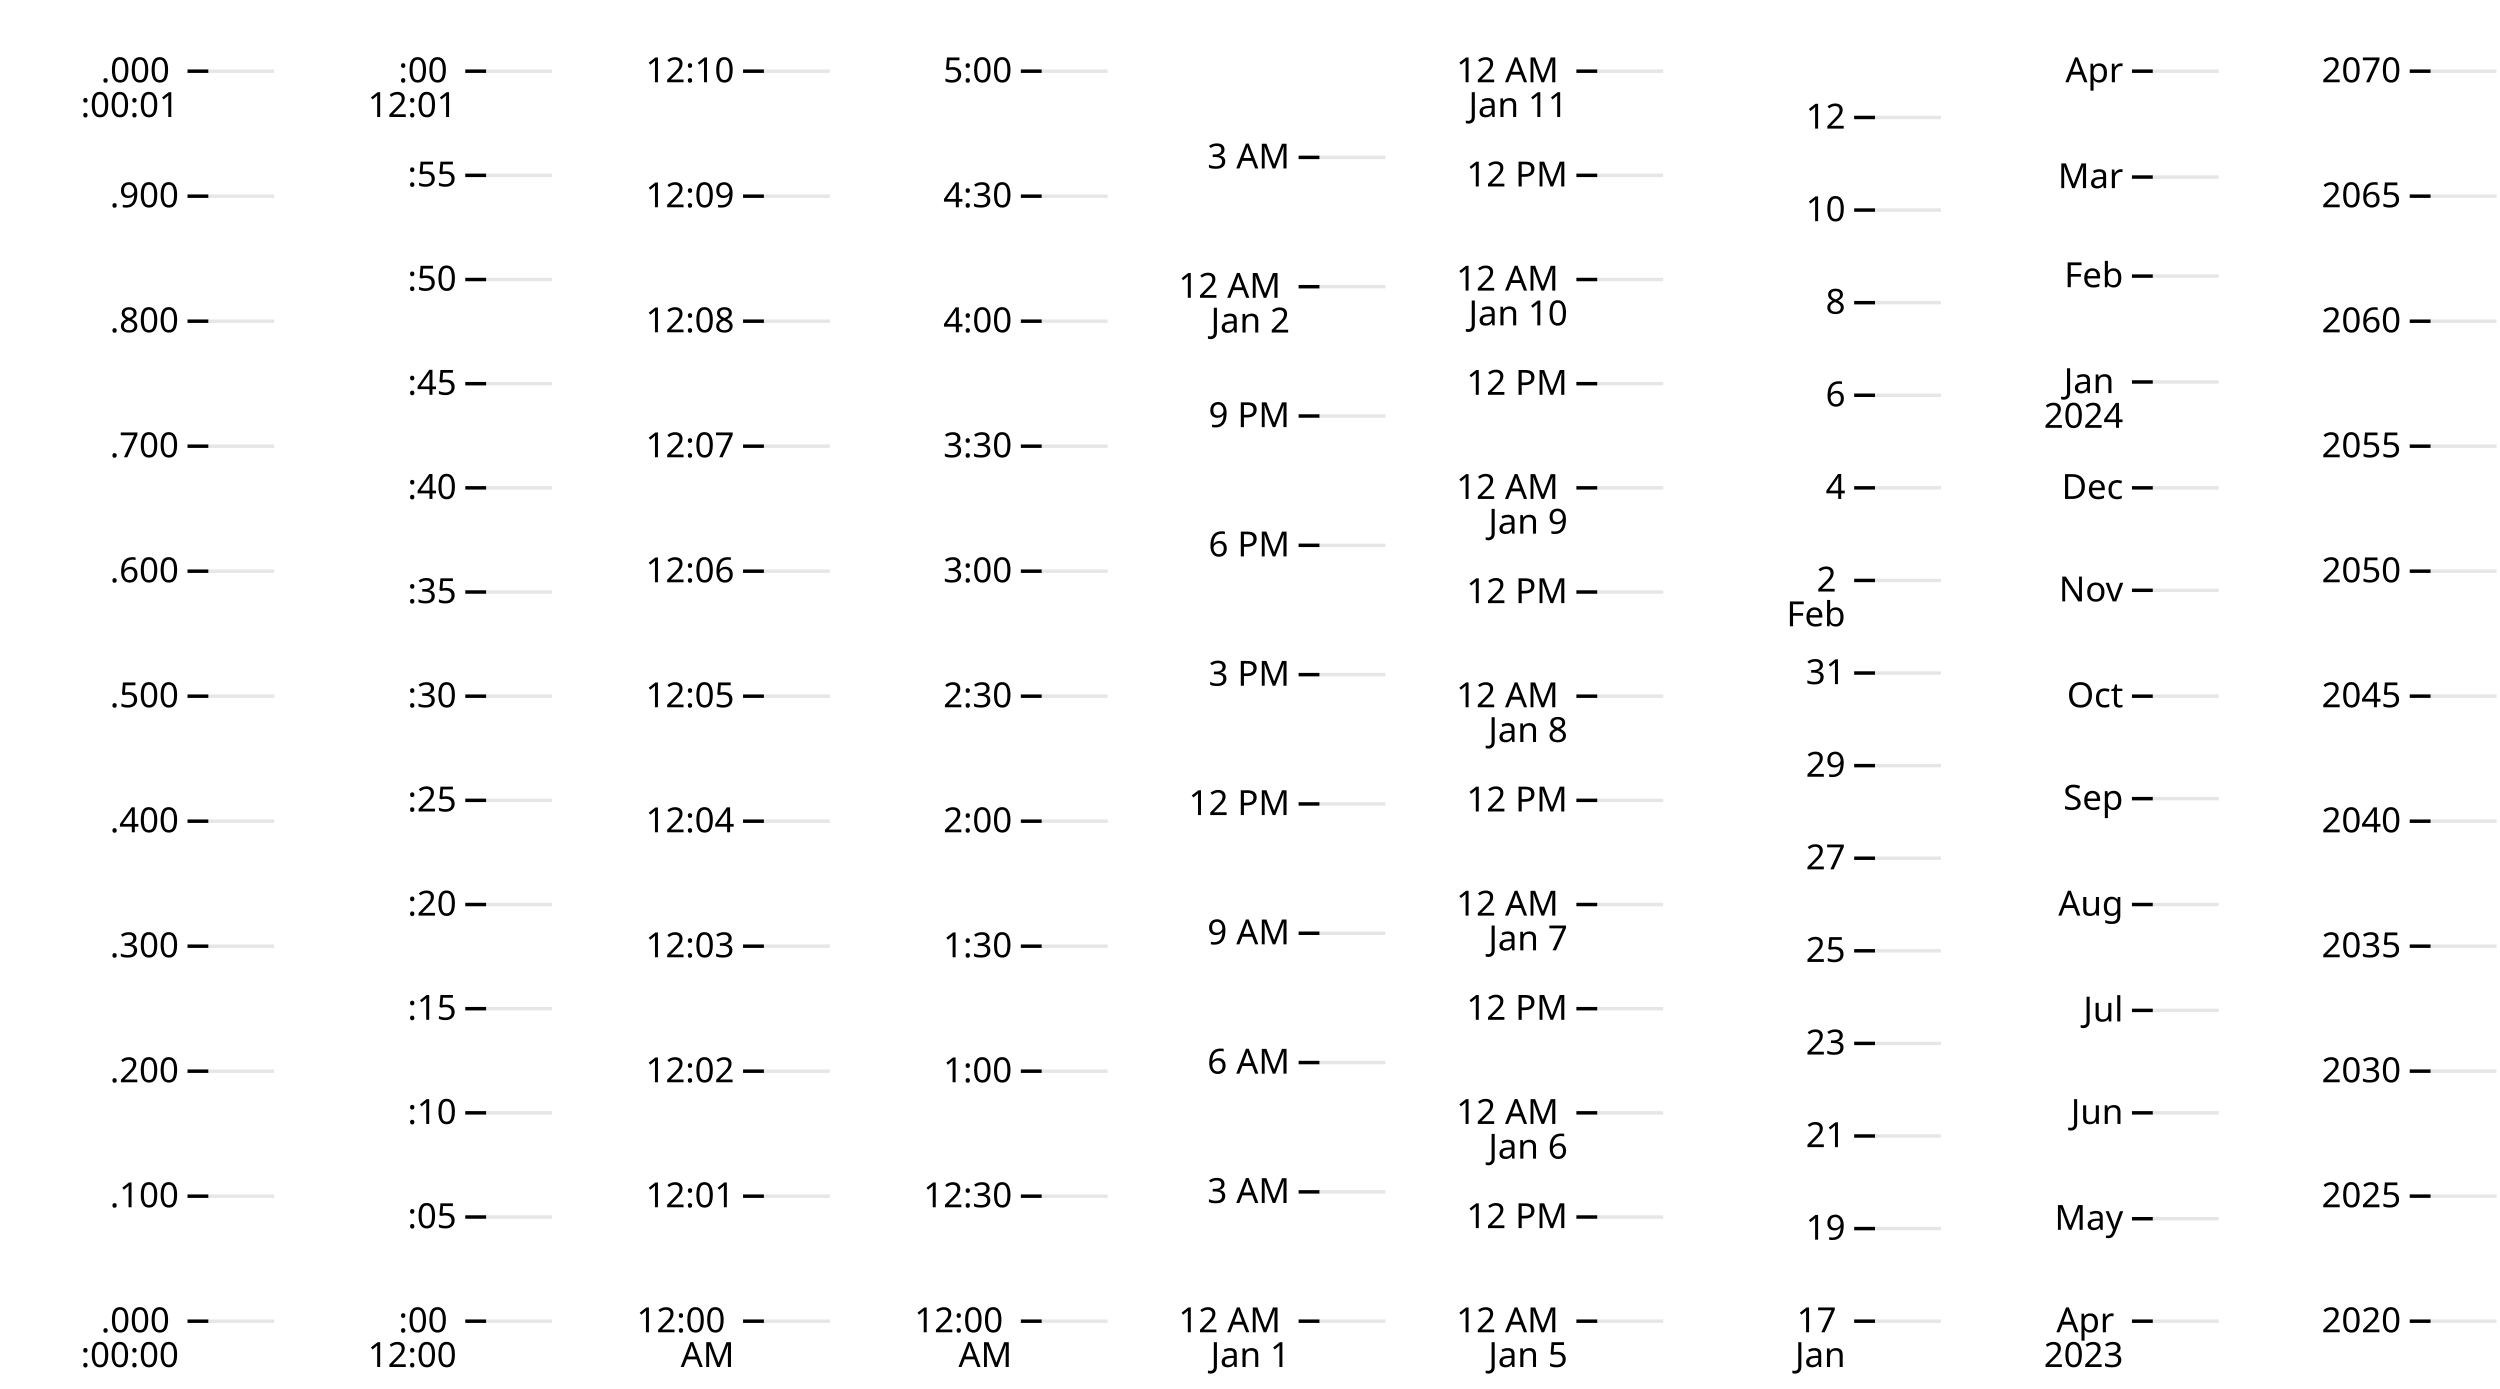
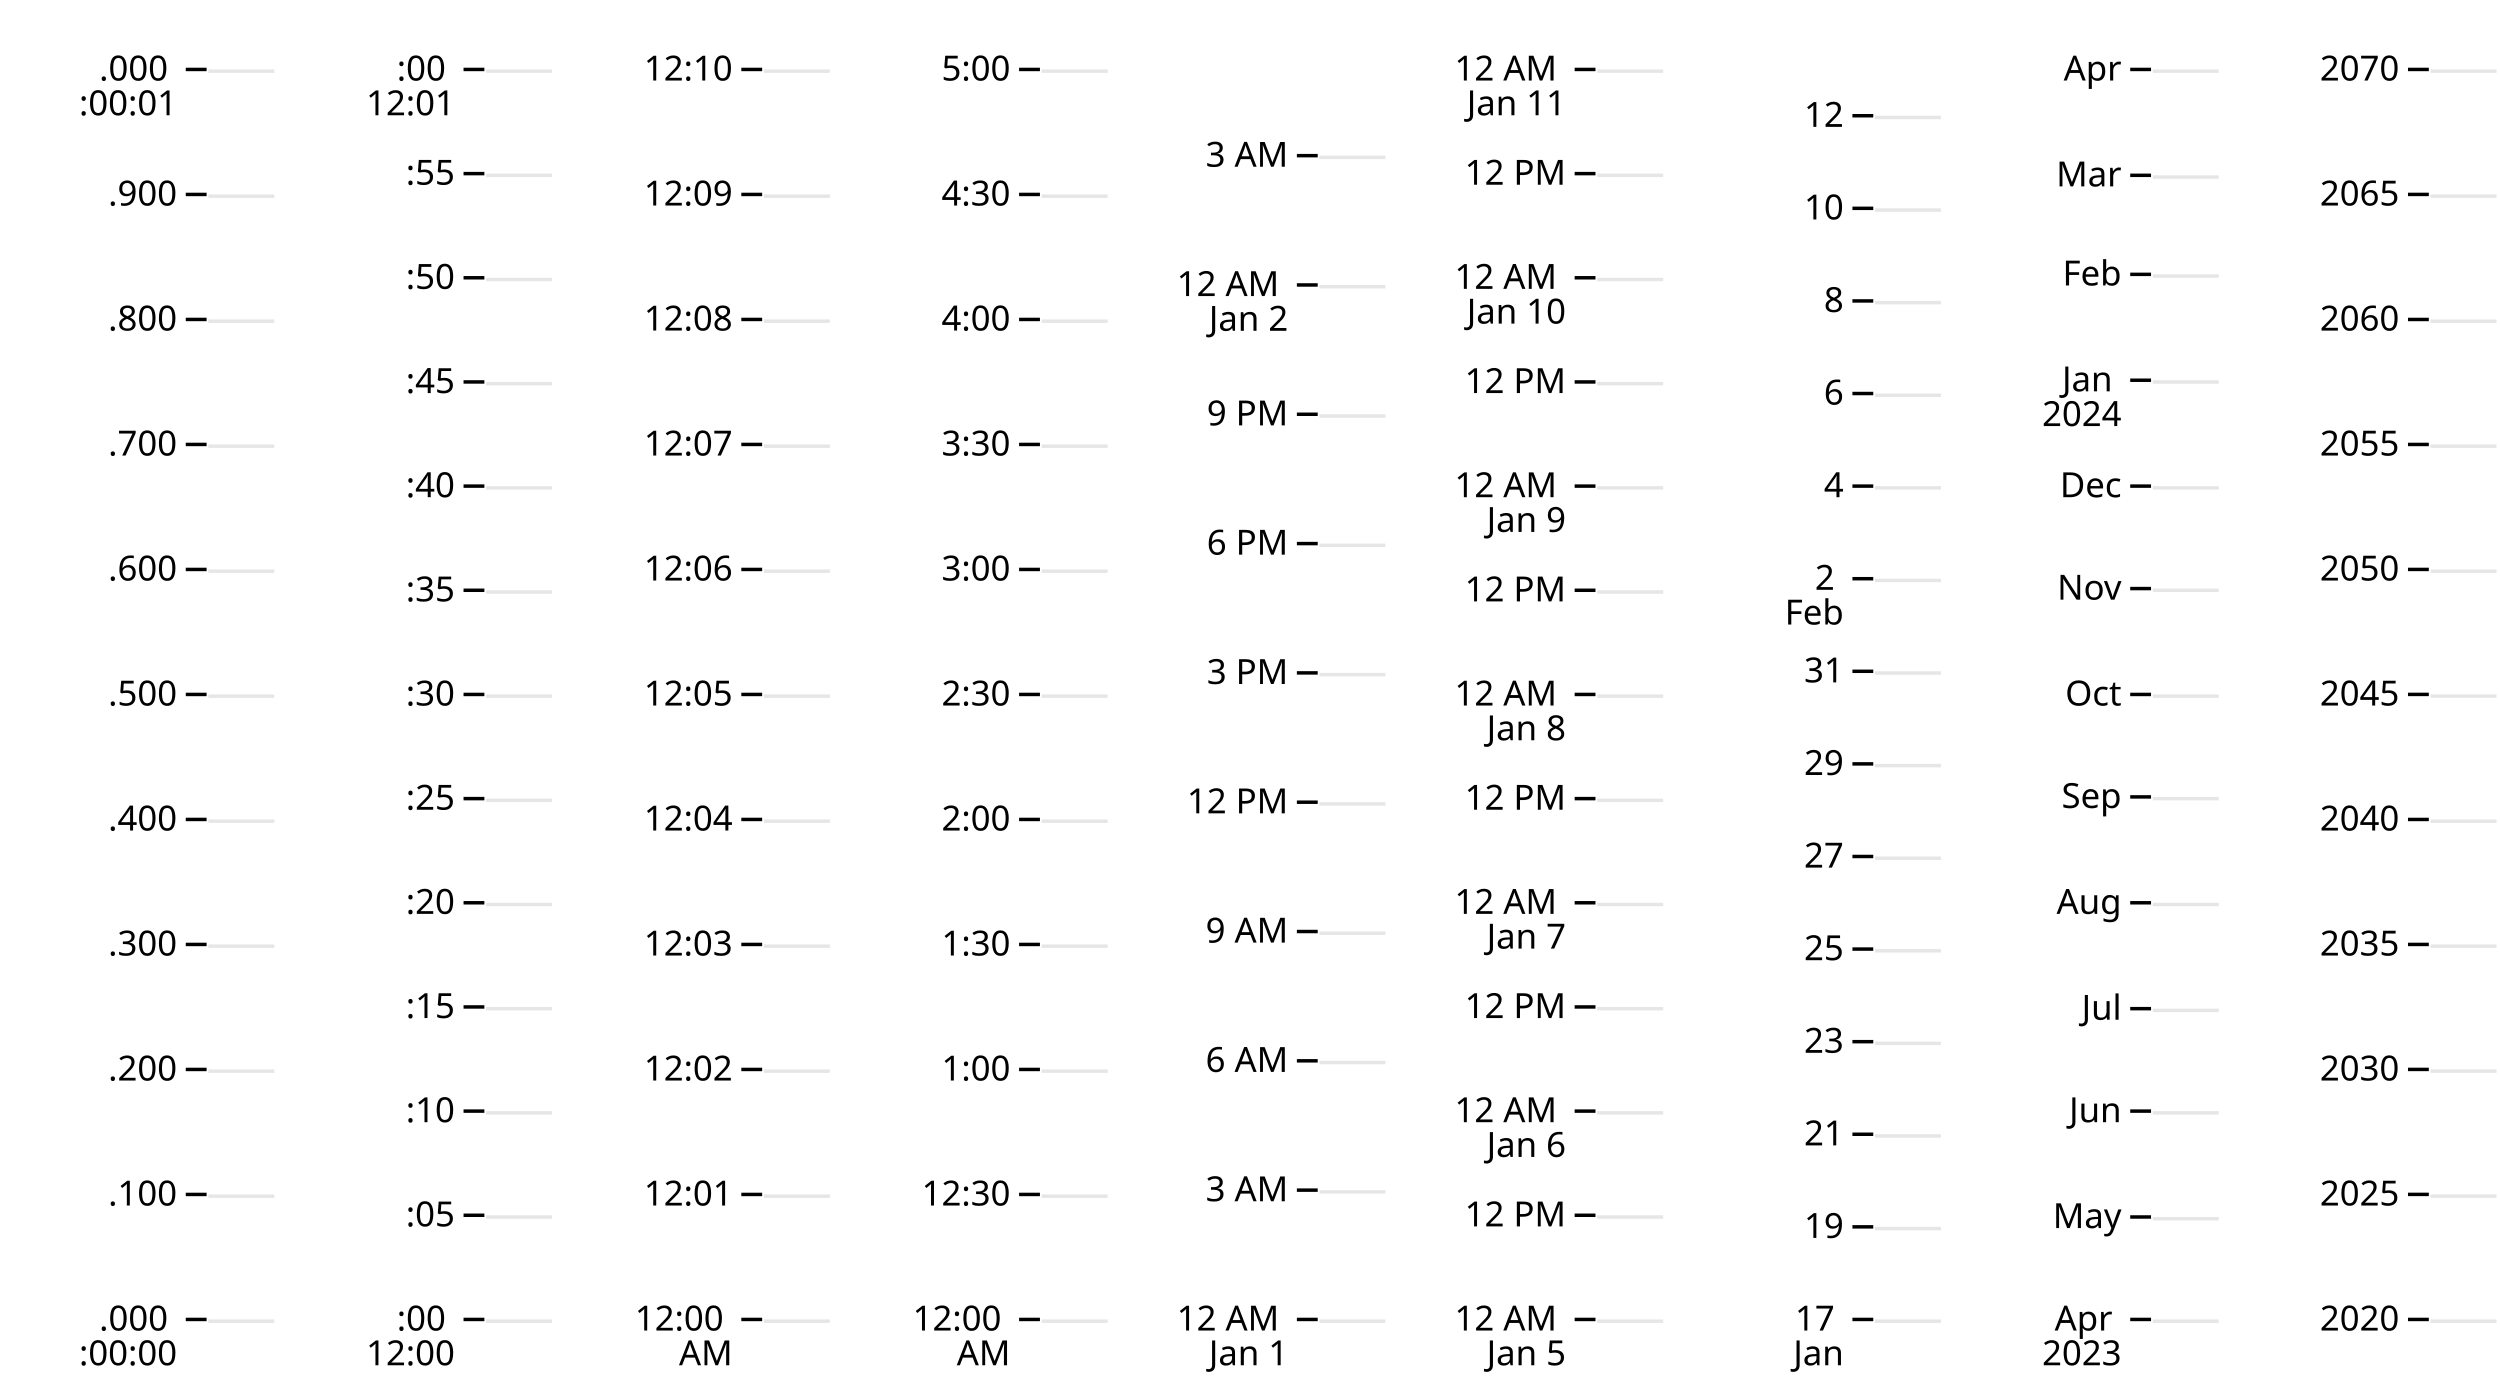
<svg xmlns="http://www.w3.org/2000/svg" height="400" width="720">
  <g transform="translate(0,0)">
    <svg class="plot" fill="currentColor" font-family="system-ui, sans-serif" font-size="10" text-anchor="middle" width="80" height="400" viewBox="0 0 80 400">
      <style>
        :where(.plot) {
          --plot-background: white;
          display: block;
          height: auto;
          height: intrinsic;
          max-width: 100%;
        }

        :where(.plot text),
        :where(.plot tspan) {
          white-space: pre;
        }
      </style>
      <g aria-label="y-grid" aria-hidden="true" stroke="currentColor" stroke-opacity="0.1" transform="translate(0,0.5)">
        <line x1="60" x2="79" y1="380" y2="380" />
        <line x1="60" x2="79" y1="344" y2="344" />
        <line x1="60" x2="79" y1="308" y2="308" />
        <line x1="60" x2="79" y1="272" y2="272" />
        <line x1="60" x2="79" y1="236" y2="236" />
        <line x1="60" x2="79" y1="200" y2="200" />
        <line x1="60" x2="79" y1="164" y2="164" />
        <line x1="60" x2="79" y1="128" y2="128" />
        <line x1="60" x2="79" y1="92" y2="92" />
        <line x1="60" x2="79" y1="56" y2="56" />
        <line x1="60" x2="79" y1="20" y2="20" />
      </g>
-       <g aria-label="y-axis tick" aria-hidden="true" fill="none" stroke="currentColor" transform="translate(0,0.5)">
+       <g aria-label="y-axis tick" aria-hidden="true" fill="none" stroke="currentColor" transform="translate(-0.5,0)">
        <path transform="translate(60,380)" d="M0,0L-6,0" />
        <path transform="translate(60,344)" d="M0,0L-6,0" />
        <path transform="translate(60,308)" d="M0,0L-6,0" />
        <path transform="translate(60,272)" d="M0,0L-6,0" />
        <path transform="translate(60,236)" d="M0,0L-6,0" />
        <path transform="translate(60,200)" d="M0,0L-6,0" />
        <path transform="translate(60,164)" d="M0,0L-6,0" />
        <path transform="translate(60,128)" d="M0,0L-6,0" />
        <path transform="translate(60,92)" d="M0,0L-6,0" />
        <path transform="translate(60,56)" d="M0,0L-6,0" />
        <path transform="translate(60,20)" d="M0,0L-6,0" />
      </g>
-       <g aria-label="y-axis tick label" text-anchor="end" font-variant="tabular-nums" transform="translate(-8.5,0.5)">
+       <g aria-label="y-axis tick label" text-anchor="end" font-variant="tabular-nums" transform="translate(-9,0)">
        <text transform="translate(60,380)">
          <tspan x="0" y="0.32em">.000</tspan>
          <tspan x="0" dy="1em">:00:00</tspan>
        </text>
-         <text y="0.32em" transform="translate(60,344)">.100</text>
-         <text y="0.32em" transform="translate(60,308)">.200</text>
-         <text y="0.32em" transform="translate(60,272)">.300</text>
-         <text y="0.32em" transform="translate(60,236)">.400</text>
-         <text y="0.32em" transform="translate(60,200)">.500</text>
-         <text y="0.32em" transform="translate(60,164)">.600</text>
-         <text y="0.32em" transform="translate(60,128)">.700</text>
-         <text y="0.32em" transform="translate(60,92)">.800</text>
-         <text y="0.32em" transform="translate(60,56)">.900</text>
+         <text transform="translate(60,344)" y="0.32em">.100</text>
+         <text transform="translate(60,308)" y="0.32em">.200</text>
+         <text transform="translate(60,272)" y="0.32em">.300</text>
+         <text transform="translate(60,236)" y="0.32em">.400</text>
+         <text transform="translate(60,200)" y="0.32em">.500</text>
+         <text transform="translate(60,164)" y="0.32em">.600</text>
+         <text transform="translate(60,128)" y="0.32em">.700</text>
+         <text transform="translate(60,92)" y="0.32em">.800</text>
+         <text transform="translate(60,56)" y="0.32em">.900</text>
        <text transform="translate(60,20)">
          <tspan x="0" y="0.32em">.000</tspan>
          <tspan x="0" dy="1em">:00:01</tspan>
        </text>
      </g>
    </svg>
  </g>
  <g transform="translate(80,0)">
    <svg class="plot" fill="currentColor" font-family="system-ui, sans-serif" font-size="10" text-anchor="middle" width="80" height="400" viewBox="0 0 80 400">
      <style>
        :where(.plot) {
          --plot-background: white;
          display: block;
          height: auto;
          height: intrinsic;
          max-width: 100%;
        }

        :where(.plot text),
        :where(.plot tspan) {
          white-space: pre;
        }
      </style>
      <g aria-label="y-grid" aria-hidden="true" stroke="currentColor" stroke-opacity="0.1" transform="translate(0,0.5)">
        <line x1="60" x2="79" y1="380" y2="380" />
        <line x1="60" x2="79" y1="350" y2="350" />
        <line x1="60" x2="79" y1="320" y2="320" />
        <line x1="60" x2="79" y1="290" y2="290" />
        <line x1="60" x2="79" y1="260" y2="260" />
        <line x1="60" x2="79" y1="230" y2="230" />
        <line x1="60" x2="79" y1="200" y2="200" />
        <line x1="60" x2="79" y1="170" y2="170" />
        <line x1="60" x2="79" y1="140" y2="140" />
        <line x1="60" x2="79" y1="110" y2="110" />
        <line x1="60" x2="79" y1="80" y2="80" />
        <line x1="60" x2="79" y1="50" y2="50" />
        <line x1="60" x2="79" y1="20" y2="20" />
      </g>
-       <g aria-label="y-axis tick" aria-hidden="true" fill="none" stroke="currentColor" transform="translate(0,0.5)">
+       <g aria-label="y-axis tick" aria-hidden="true" fill="none" stroke="currentColor" transform="translate(-0.5,0)">
        <path transform="translate(60,380)" d="M0,0L-6,0" />
        <path transform="translate(60,350)" d="M0,0L-6,0" />
        <path transform="translate(60,320)" d="M0,0L-6,0" />
        <path transform="translate(60,290)" d="M0,0L-6,0" />
        <path transform="translate(60,260)" d="M0,0L-6,0" />
        <path transform="translate(60,230)" d="M0,0L-6,0" />
        <path transform="translate(60,200)" d="M0,0L-6,0" />
        <path transform="translate(60,170)" d="M0,0L-6,0" />
        <path transform="translate(60,140)" d="M0,0L-6,0" />
        <path transform="translate(60,110)" d="M0,0L-6,0" />
        <path transform="translate(60,80)" d="M0,0L-6,0" />
        <path transform="translate(60,50)" d="M0,0L-6,0" />
        <path transform="translate(60,20)" d="M0,0L-6,0" />
      </g>
-       <g aria-label="y-axis tick label" text-anchor="end" font-variant="tabular-nums" transform="translate(-8.5,0.5)">
+       <g aria-label="y-axis tick label" text-anchor="end" font-variant="tabular-nums" transform="translate(-9,0)">
        <text transform="translate(60,380)">
          <tspan x="0" y="0.32em">:00</tspan>
          <tspan x="0" dy="1em">12:00</tspan>
        </text>
-         <text y="0.32em" transform="translate(60,350)">:05</text>
-         <text y="0.32em" transform="translate(60,320)">:10</text>
-         <text y="0.32em" transform="translate(60,290)">:15</text>
-         <text y="0.32em" transform="translate(60,260)">:20</text>
-         <text y="0.32em" transform="translate(60,230)">:25</text>
-         <text y="0.32em" transform="translate(60,200)">:30</text>
-         <text y="0.32em" transform="translate(60,170)">:35</text>
-         <text y="0.32em" transform="translate(60,140)">:40</text>
-         <text y="0.32em" transform="translate(60,110)">:45</text>
-         <text y="0.32em" transform="translate(60,80)">:50</text>
-         <text y="0.32em" transform="translate(60,50)">:55</text>
+         <text transform="translate(60,350)" y="0.32em">:05</text>
+         <text transform="translate(60,320)" y="0.32em">:10</text>
+         <text transform="translate(60,290)" y="0.32em">:15</text>
+         <text transform="translate(60,260)" y="0.32em">:20</text>
+         <text transform="translate(60,230)" y="0.32em">:25</text>
+         <text transform="translate(60,200)" y="0.32em">:30</text>
+         <text transform="translate(60,170)" y="0.32em">:35</text>
+         <text transform="translate(60,140)" y="0.32em">:40</text>
+         <text transform="translate(60,110)" y="0.32em">:45</text>
+         <text transform="translate(60,80)" y="0.32em">:50</text>
+         <text transform="translate(60,50)" y="0.32em">:55</text>
        <text transform="translate(60,20)">
          <tspan x="0" y="0.32em">:00</tspan>
          <tspan x="0" dy="1em">12:01</tspan>
        </text>
      </g>
    </svg>
  </g>
  <g transform="translate(160,0)">
    <svg class="plot" fill="currentColor" font-family="system-ui, sans-serif" font-size="10" text-anchor="middle" width="80" height="400" viewBox="0 0 80 400">
      <style>
        :where(.plot) {
          --plot-background: white;
          display: block;
          height: auto;
          height: intrinsic;
          max-width: 100%;
        }

        :where(.plot text),
        :where(.plot tspan) {
          white-space: pre;
        }
      </style>
      <g aria-label="y-grid" aria-hidden="true" stroke="currentColor" stroke-opacity="0.1" transform="translate(0,0.5)">
        <line x1="60" x2="79" y1="380" y2="380" />
        <line x1="60" x2="79" y1="344" y2="344" />
        <line x1="60" x2="79" y1="308" y2="308" />
        <line x1="60" x2="79" y1="272" y2="272" />
        <line x1="60" x2="79" y1="236" y2="236" />
        <line x1="60" x2="79" y1="200" y2="200" />
        <line x1="60" x2="79" y1="164" y2="164" />
        <line x1="60" x2="79" y1="128" y2="128" />
        <line x1="60" x2="79" y1="92" y2="92" />
        <line x1="60" x2="79" y1="56" y2="56" />
        <line x1="60" x2="79" y1="20" y2="20" />
      </g>
-       <g aria-label="y-axis tick" aria-hidden="true" fill="none" stroke="currentColor" transform="translate(0,0.5)">
+       <g aria-label="y-axis tick" aria-hidden="true" fill="none" stroke="currentColor" transform="translate(-0.5,0)">
        <path transform="translate(60,380)" d="M0,0L-6,0" />
        <path transform="translate(60,344)" d="M0,0L-6,0" />
        <path transform="translate(60,308)" d="M0,0L-6,0" />
        <path transform="translate(60,272)" d="M0,0L-6,0" />
        <path transform="translate(60,236)" d="M0,0L-6,0" />
        <path transform="translate(60,200)" d="M0,0L-6,0" />
        <path transform="translate(60,164)" d="M0,0L-6,0" />
        <path transform="translate(60,128)" d="M0,0L-6,0" />
        <path transform="translate(60,92)" d="M0,0L-6,0" />
        <path transform="translate(60,56)" d="M0,0L-6,0" />
        <path transform="translate(60,20)" d="M0,0L-6,0" />
      </g>
-       <g aria-label="y-axis tick label" text-anchor="end" font-variant="tabular-nums" transform="translate(-8.5,0.5)">
+       <g aria-label="y-axis tick label" text-anchor="end" font-variant="tabular-nums" transform="translate(-9,0)">
        <text transform="translate(60,380)">
          <tspan x="0" y="0.32em">12:00</tspan>
          <tspan x="0" dy="1em">AM</tspan>
        </text>
-         <text y="0.32em" transform="translate(60,344)">12:01</text>
-         <text y="0.32em" transform="translate(60,308)">12:02</text>
-         <text y="0.32em" transform="translate(60,272)">12:03</text>
-         <text y="0.32em" transform="translate(60,236)">12:04</text>
-         <text y="0.32em" transform="translate(60,200)">12:05</text>
-         <text y="0.32em" transform="translate(60,164)">12:06</text>
-         <text y="0.32em" transform="translate(60,128)">12:07</text>
-         <text y="0.32em" transform="translate(60,92)">12:08</text>
-         <text y="0.32em" transform="translate(60,56)">12:09</text>
-         <text y="0.32em" transform="translate(60,20)">12:10</text>
+         <text transform="translate(60,344)" y="0.32em">12:01</text>
+         <text transform="translate(60,308)" y="0.32em">12:02</text>
+         <text transform="translate(60,272)" y="0.32em">12:03</text>
+         <text transform="translate(60,236)" y="0.32em">12:04</text>
+         <text transform="translate(60,200)" y="0.32em">12:05</text>
+         <text transform="translate(60,164)" y="0.32em">12:06</text>
+         <text transform="translate(60,128)" y="0.32em">12:07</text>
+         <text transform="translate(60,92)" y="0.32em">12:08</text>
+         <text transform="translate(60,56)" y="0.32em">12:09</text>
+         <text transform="translate(60,20)" y="0.32em">12:10</text>
      </g>
    </svg>
  </g>
  <g transform="translate(240,0)">
    <svg class="plot" fill="currentColor" font-family="system-ui, sans-serif" font-size="10" text-anchor="middle" width="80" height="400" viewBox="0 0 80 400">
      <style>
        :where(.plot) {
          --plot-background: white;
          display: block;
          height: auto;
          height: intrinsic;
          max-width: 100%;
        }

        :where(.plot text),
        :where(.plot tspan) {
          white-space: pre;
        }
      </style>
      <g aria-label="y-grid" aria-hidden="true" stroke="currentColor" stroke-opacity="0.1" transform="translate(0,0.5)">
        <line x1="60" x2="79" y1="380" y2="380" />
        <line x1="60" x2="79" y1="344" y2="344" />
        <line x1="60" x2="79" y1="308" y2="308" />
        <line x1="60" x2="79" y1="272" y2="272" />
        <line x1="60" x2="79" y1="236" y2="236" />
        <line x1="60" x2="79" y1="200" y2="200" />
        <line x1="60" x2="79" y1="164" y2="164" />
        <line x1="60" x2="79" y1="128" y2="128" />
        <line x1="60" x2="79" y1="92" y2="92" />
        <line x1="60" x2="79" y1="56" y2="56" />
        <line x1="60" x2="79" y1="20" y2="20" />
      </g>
-       <g aria-label="y-axis tick" aria-hidden="true" fill="none" stroke="currentColor" transform="translate(0,0.5)">
+       <g aria-label="y-axis tick" aria-hidden="true" fill="none" stroke="currentColor" transform="translate(-0.5,0)">
        <path transform="translate(60,380)" d="M0,0L-6,0" />
        <path transform="translate(60,344)" d="M0,0L-6,0" />
        <path transform="translate(60,308)" d="M0,0L-6,0" />
        <path transform="translate(60,272)" d="M0,0L-6,0" />
        <path transform="translate(60,236)" d="M0,0L-6,0" />
        <path transform="translate(60,200)" d="M0,0L-6,0" />
        <path transform="translate(60,164)" d="M0,0L-6,0" />
        <path transform="translate(60,128)" d="M0,0L-6,0" />
        <path transform="translate(60,92)" d="M0,0L-6,0" />
        <path transform="translate(60,56)" d="M0,0L-6,0" />
        <path transform="translate(60,20)" d="M0,0L-6,0" />
      </g>
-       <g aria-label="y-axis tick label" text-anchor="end" font-variant="tabular-nums" transform="translate(-8.5,0.5)">
+       <g aria-label="y-axis tick label" text-anchor="end" font-variant="tabular-nums" transform="translate(-9,0)">
        <text transform="translate(60,380)">
          <tspan x="0" y="0.32em">12:00</tspan>
          <tspan x="0" dy="1em">AM</tspan>
        </text>
-         <text y="0.32em" transform="translate(60,344)">12:30</text>
-         <text y="0.32em" transform="translate(60,308)">1:00</text>
-         <text y="0.32em" transform="translate(60,272)">1:30</text>
-         <text y="0.32em" transform="translate(60,236)">2:00</text>
-         <text y="0.32em" transform="translate(60,200)">2:30</text>
-         <text y="0.32em" transform="translate(60,164)">3:00</text>
-         <text y="0.32em" transform="translate(60,128)">3:30</text>
-         <text y="0.32em" transform="translate(60,92)">4:00</text>
-         <text y="0.32em" transform="translate(60,56)">4:30</text>
-         <text y="0.32em" transform="translate(60,20)">5:00</text>
+         <text transform="translate(60,344)" y="0.32em">12:30</text>
+         <text transform="translate(60,308)" y="0.32em">1:00</text>
+         <text transform="translate(60,272)" y="0.32em">1:30</text>
+         <text transform="translate(60,236)" y="0.32em">2:00</text>
+         <text transform="translate(60,200)" y="0.32em">2:30</text>
+         <text transform="translate(60,164)" y="0.32em">3:00</text>
+         <text transform="translate(60,128)" y="0.32em">3:30</text>
+         <text transform="translate(60,92)" y="0.32em">4:00</text>
+         <text transform="translate(60,56)" y="0.32em">4:30</text>
+         <text transform="translate(60,20)" y="0.32em">5:00</text>
      </g>
    </svg>
  </g>
  <g transform="translate(320,0)">
    <svg class="plot" fill="currentColor" font-family="system-ui, sans-serif" font-size="10" text-anchor="middle" width="80" height="400" viewBox="0 0 80 400">
      <style>
        :where(.plot) {
          --plot-background: white;
          display: block;
          height: auto;
          height: intrinsic;
          max-width: 100%;
        }

        :where(.plot text),
        :where(.plot tspan) {
          white-space: pre;
        }
      </style>
      <g aria-label="y-grid" aria-hidden="true" stroke="currentColor" stroke-opacity="0.1" transform="translate(0,0.5)">
        <line x1="60" x2="79" y1="380" y2="380" />
        <line x1="60" x2="79" y1="342.759" y2="342.759" />
        <line x1="60" x2="79" y1="305.517" y2="305.517" />
        <line x1="60" x2="79" y1="268.276" y2="268.276" />
        <line x1="60" x2="79" y1="231.034" y2="231.034" />
        <line x1="60" x2="79" y1="193.793" y2="193.793" />
        <line x1="60" x2="79" y1="156.552" y2="156.552" />
        <line x1="60" x2="79" y1="119.31" y2="119.31" />
        <line x1="60" x2="79" y1="82.069" y2="82.069" />
        <line x1="60" x2="79" y1="44.828" y2="44.828" />
      </g>
-       <g aria-label="y-axis tick" aria-hidden="true" fill="none" stroke="currentColor" transform="translate(0,0.5)">
+       <g aria-label="y-axis tick" aria-hidden="true" fill="none" stroke="currentColor" transform="translate(-0.5,0)">
        <path transform="translate(60,380)" d="M0,0L-6,0" />
        <path transform="translate(60,342.759)" d="M0,0L-6,0" />
        <path transform="translate(60,305.517)" d="M0,0L-6,0" />
        <path transform="translate(60,268.276)" d="M0,0L-6,0" />
        <path transform="translate(60,231.034)" d="M0,0L-6,0" />
        <path transform="translate(60,193.793)" d="M0,0L-6,0" />
        <path transform="translate(60,156.552)" d="M0,0L-6,0" />
        <path transform="translate(60,119.31)" d="M0,0L-6,0" />
        <path transform="translate(60,82.069)" d="M0,0L-6,0" />
        <path transform="translate(60,44.828)" d="M0,0L-6,0" />
      </g>
-       <g aria-label="y-axis tick label" text-anchor="end" font-variant="tabular-nums" transform="translate(-8.5,0.5)">
+       <g aria-label="y-axis tick label" text-anchor="end" font-variant="tabular-nums" transform="translate(-9,0)">
        <text transform="translate(60,380)">
          <tspan x="0" y="0.32em">12 AM</tspan>
          <tspan x="0" dy="1em">Jan 1</tspan>
        </text>
-         <text y="0.32em" transform="translate(60,342.759)">3 AM</text>
-         <text y="0.32em" transform="translate(60,305.517)">6 AM</text>
-         <text y="0.32em" transform="translate(60,268.276)">9 AM</text>
-         <text y="0.32em" transform="translate(60,231.034)">12 PM</text>
-         <text y="0.32em" transform="translate(60,193.793)">3 PM</text>
-         <text y="0.32em" transform="translate(60,156.552)">6 PM</text>
-         <text y="0.32em" transform="translate(60,119.31)">9 PM</text>
+         <text transform="translate(60,342.759)" y="0.32em">3 AM</text>
+         <text transform="translate(60,305.517)" y="0.32em">6 AM</text>
+         <text transform="translate(60,268.276)" y="0.32em">9 AM</text>
+         <text transform="translate(60,231.034)" y="0.32em">12 PM</text>
+         <text transform="translate(60,193.793)" y="0.32em">3 PM</text>
+         <text transform="translate(60,156.552)" y="0.32em">6 PM</text>
+         <text transform="translate(60,119.31)" y="0.32em">9 PM</text>
        <text transform="translate(60,82.069)">
          <tspan x="0" y="0.32em">12 AM</tspan>
          <tspan x="0" dy="1em">Jan 2</tspan>
        </text>
-         <text y="0.32em" transform="translate(60,44.828)">3 AM</text>
+         <text transform="translate(60,44.828)" y="0.32em">3 AM</text>
      </g>
    </svg>
  </g>
  <g transform="translate(400,0)">
    <svg class="plot" fill="currentColor" font-family="system-ui, sans-serif" font-size="10" text-anchor="middle" width="80" height="400" viewBox="0 0 80 400">
      <style>
        :where(.plot) {
          --plot-background: white;
          display: block;
          height: auto;
          height: intrinsic;
          max-width: 100%;
        }

        :where(.plot text),
        :where(.plot tspan) {
          white-space: pre;
        }
      </style>
      <g aria-label="y-grid" aria-hidden="true" stroke="currentColor" stroke-opacity="0.1" transform="translate(0,0.5)">
        <line x1="60" x2="79" y1="380" y2="380" />
        <line x1="60" x2="79" y1="350" y2="350" />
        <line x1="60" x2="79" y1="320" y2="320" />
        <line x1="60" x2="79" y1="290" y2="290" />
        <line x1="60" x2="79" y1="260" y2="260" />
        <line x1="60" x2="79" y1="230" y2="230" />
        <line x1="60" x2="79" y1="200" y2="200" />
        <line x1="60" x2="79" y1="170" y2="170" />
        <line x1="60" x2="79" y1="140" y2="140" />
        <line x1="60" x2="79" y1="110" y2="110" />
        <line x1="60" x2="79" y1="80" y2="80" />
        <line x1="60" x2="79" y1="50" y2="50" />
        <line x1="60" x2="79" y1="20" y2="20" />
      </g>
-       <g aria-label="y-axis tick" aria-hidden="true" fill="none" stroke="currentColor" transform="translate(0,0.5)">
+       <g aria-label="y-axis tick" aria-hidden="true" fill="none" stroke="currentColor" transform="translate(-0.5,0)">
        <path transform="translate(60,380)" d="M0,0L-6,0" />
        <path transform="translate(60,350)" d="M0,0L-6,0" />
        <path transform="translate(60,320)" d="M0,0L-6,0" />
        <path transform="translate(60,290)" d="M0,0L-6,0" />
        <path transform="translate(60,260)" d="M0,0L-6,0" />
        <path transform="translate(60,230)" d="M0,0L-6,0" />
        <path transform="translate(60,200)" d="M0,0L-6,0" />
        <path transform="translate(60,170)" d="M0,0L-6,0" />
        <path transform="translate(60,140)" d="M0,0L-6,0" />
        <path transform="translate(60,110)" d="M0,0L-6,0" />
        <path transform="translate(60,80)" d="M0,0L-6,0" />
        <path transform="translate(60,50)" d="M0,0L-6,0" />
        <path transform="translate(60,20)" d="M0,0L-6,0" />
      </g>
-       <g aria-label="y-axis tick label" text-anchor="end" font-variant="tabular-nums" transform="translate(-8.5,0.5)">
+       <g aria-label="y-axis tick label" text-anchor="end" font-variant="tabular-nums" transform="translate(-9,0)">
        <text transform="translate(60,380)">
          <tspan x="0" y="0.32em">12 AM</tspan>
          <tspan x="0" dy="1em">Jan 5</tspan>
        </text>
-         <text y="0.32em" transform="translate(60,350)">12 PM</text>
+         <text transform="translate(60,350)" y="0.32em">12 PM</text>
        <text transform="translate(60,320)">
          <tspan x="0" y="0.32em">12 AM</tspan>
          <tspan x="0" dy="1em">Jan 6</tspan>
        </text>
-         <text y="0.32em" transform="translate(60,290)">12 PM</text>
+         <text transform="translate(60,290)" y="0.32em">12 PM</text>
        <text transform="translate(60,260)">
          <tspan x="0" y="0.32em">12 AM</tspan>
          <tspan x="0" dy="1em">Jan 7</tspan>
        </text>
-         <text y="0.32em" transform="translate(60,230)">12 PM</text>
+         <text transform="translate(60,230)" y="0.32em">12 PM</text>
        <text transform="translate(60,200)">
          <tspan x="0" y="0.32em">12 AM</tspan>
          <tspan x="0" dy="1em">Jan 8</tspan>
        </text>
-         <text y="0.32em" transform="translate(60,170)">12 PM</text>
+         <text transform="translate(60,170)" y="0.32em">12 PM</text>
        <text transform="translate(60,140)">
          <tspan x="0" y="0.32em">12 AM</tspan>
          <tspan x="0" dy="1em">Jan 9</tspan>
        </text>
-         <text y="0.32em" transform="translate(60,110)">12 PM</text>
+         <text transform="translate(60,110)" y="0.32em">12 PM</text>
        <text transform="translate(60,80)">
          <tspan x="0" y="0.32em">12 AM</tspan>
          <tspan x="0" dy="1em">Jan 10</tspan>
        </text>
-         <text y="0.32em" transform="translate(60,50)">12 PM</text>
+         <text transform="translate(60,50)" y="0.32em">12 PM</text>
        <text transform="translate(60,20)">
          <tspan x="0" y="0.32em">12 AM</tspan>
          <tspan x="0" dy="1em">Jan 11</tspan>
        </text>
      </g>
    </svg>
  </g>
  <g transform="translate(480,0)">
    <svg class="plot" fill="currentColor" font-family="system-ui, sans-serif" font-size="10" text-anchor="middle" width="80" height="400" viewBox="0 0 80 400">
      <style>
        :where(.plot) {
          --plot-background: white;
          display: block;
          height: auto;
          height: intrinsic;
          max-width: 100%;
        }

        :where(.plot text),
        :where(.plot tspan) {
          white-space: pre;
        }
      </style>
      <g aria-label="y-grid" aria-hidden="true" stroke="currentColor" stroke-opacity="0.1" transform="translate(0,0.5)">
        <line x1="60" x2="79" y1="380" y2="380" />
        <line x1="60" x2="79" y1="353.333" y2="353.333" />
        <line x1="60" x2="79" y1="326.667" y2="326.667" />
        <line x1="60" x2="79" y1="300" y2="300" />
        <line x1="60" x2="79" y1="273.333" y2="273.333" />
        <line x1="60" x2="79" y1="246.667" y2="246.667" />
        <line x1="60" x2="79" y1="220" y2="220" />
        <line x1="60" x2="79" y1="193.333" y2="193.333" />
        <line x1="60" x2="79" y1="166.667" y2="166.667" />
        <line x1="60" x2="79" y1="140" y2="140" />
        <line x1="60" x2="79" y1="113.333" y2="113.333" />
        <line x1="60" x2="79" y1="86.667" y2="86.667" />
        <line x1="60" x2="79" y1="60" y2="60" />
        <line x1="60" x2="79" y1="33.333" y2="33.333" />
      </g>
-       <g aria-label="y-axis tick" aria-hidden="true" fill="none" stroke="currentColor" transform="translate(0,0.5)">
+       <g aria-label="y-axis tick" aria-hidden="true" fill="none" stroke="currentColor" transform="translate(-0.5,0)">
        <path transform="translate(60,380)" d="M0,0L-6,0" />
        <path transform="translate(60,353.333)" d="M0,0L-6,0" />
        <path transform="translate(60,326.667)" d="M0,0L-6,0" />
        <path transform="translate(60,300)" d="M0,0L-6,0" />
        <path transform="translate(60,273.333)" d="M0,0L-6,0" />
        <path transform="translate(60,246.667)" d="M0,0L-6,0" />
        <path transform="translate(60,220)" d="M0,0L-6,0" />
        <path transform="translate(60,193.333)" d="M0,0L-6,0" />
        <path transform="translate(60,166.667)" d="M0,0L-6,0" />
        <path transform="translate(60,140)" d="M0,0L-6,0" />
        <path transform="translate(60,113.333)" d="M0,0L-6,0" />
        <path transform="translate(60,86.667)" d="M0,0L-6,0" />
        <path transform="translate(60,60)" d="M0,0L-6,0" />
        <path transform="translate(60,33.333)" d="M0,0L-6,0" />
      </g>
-       <g aria-label="y-axis tick label" text-anchor="end" font-variant="tabular-nums" transform="translate(-8.5,0.5)">
+       <g aria-label="y-axis tick label" text-anchor="end" font-variant="tabular-nums" transform="translate(-9,0)">
        <text transform="translate(60,380)">
          <tspan x="0" y="0.32em">17</tspan>
          <tspan x="0" dy="1em">Jan</tspan>
        </text>
-         <text y="0.32em" transform="translate(60,353.333)">19</text>
-         <text y="0.32em" transform="translate(60,326.667)">21</text>
-         <text y="0.32em" transform="translate(60,300)">23</text>
-         <text y="0.32em" transform="translate(60,273.333)">25</text>
-         <text y="0.32em" transform="translate(60,246.667)">27</text>
-         <text y="0.32em" transform="translate(60,220)">29</text>
-         <text y="0.32em" transform="translate(60,193.333)">31</text>
+         <text transform="translate(60,353.333)" y="0.32em">19</text>
+         <text transform="translate(60,326.667)" y="0.32em">21</text>
+         <text transform="translate(60,300)" y="0.32em">23</text>
+         <text transform="translate(60,273.333)" y="0.32em">25</text>
+         <text transform="translate(60,246.667)" y="0.32em">27</text>
+         <text transform="translate(60,220)" y="0.32em">29</text>
+         <text transform="translate(60,193.333)" y="0.32em">31</text>
        <text transform="translate(60,166.667)">
          <tspan x="0" y="0.32em">2</tspan>
          <tspan x="0" dy="1em">Feb</tspan>
        </text>
-         <text y="0.32em" transform="translate(60,140)">4</text>
-         <text y="0.32em" transform="translate(60,113.333)">6</text>
-         <text y="0.32em" transform="translate(60,86.667)">8</text>
-         <text y="0.32em" transform="translate(60,60)">10</text>
-         <text y="0.32em" transform="translate(60,33.333)">12</text>
+         <text transform="translate(60,140)" y="0.32em">4</text>
+         <text transform="translate(60,113.333)" y="0.32em">6</text>
+         <text transform="translate(60,86.667)" y="0.32em">8</text>
+         <text transform="translate(60,60)" y="0.32em">10</text>
+         <text transform="translate(60,33.333)" y="0.32em">12</text>
      </g>
    </svg>
  </g>
  <g transform="translate(560,0)">
    <svg class="plot" fill="currentColor" font-family="system-ui, sans-serif" font-size="10" text-anchor="middle" width="80" height="400" viewBox="0 0 80 400">
      <style>
        :where(.plot) {
          --plot-background: white;
          display: block;
          height: auto;
          height: intrinsic;
          max-width: 100%;
        }

        :where(.plot text),
        :where(.plot tspan) {
          white-space: pre;
        }
      </style>
      <g aria-label="y-grid" aria-hidden="true" stroke="currentColor" stroke-opacity="0.1" transform="translate(0,0.5)">
        <line x1="60" x2="79" y1="380" y2="380" />
        <line x1="60" x2="79" y1="350.492" y2="350.492" />
        <line x1="60" x2="79" y1="320" y2="320" />
        <line x1="60" x2="79" y1="290.492" y2="290.492" />
        <line x1="60" x2="79" y1="260" y2="260" />
        <line x1="60" x2="79" y1="229.508" y2="229.508" />
        <line x1="60" x2="79" y1="200" y2="200" />
        <line x1="60" x2="79" y1="169.508" y2="169.508" />
        <line x1="60" x2="79" y1="140" y2="140" />
        <line x1="60" x2="79" y1="109.508" y2="109.508" />
        <line x1="60" x2="79" y1="79.016" y2="79.016" />
        <line x1="60" x2="79" y1="50.492" y2="50.492" />
        <line x1="60" x2="79" y1="20" y2="20" />
      </g>
-       <g aria-label="y-axis tick" aria-hidden="true" fill="none" stroke="currentColor" transform="translate(0,0.5)">
+       <g aria-label="y-axis tick" aria-hidden="true" fill="none" stroke="currentColor" transform="translate(-0.5,0)">
        <path transform="translate(60,380)" d="M0,0L-6,0" />
        <path transform="translate(60,350.492)" d="M0,0L-6,0" />
        <path transform="translate(60,320)" d="M0,0L-6,0" />
        <path transform="translate(60,290.492)" d="M0,0L-6,0" />
        <path transform="translate(60,260)" d="M0,0L-6,0" />
        <path transform="translate(60,229.508)" d="M0,0L-6,0" />
        <path transform="translate(60,200)" d="M0,0L-6,0" />
        <path transform="translate(60,169.508)" d="M0,0L-6,0" />
        <path transform="translate(60,140)" d="M0,0L-6,0" />
        <path transform="translate(60,109.508)" d="M0,0L-6,0" />
        <path transform="translate(60,79.016)" d="M0,0L-6,0" />
        <path transform="translate(60,50.492)" d="M0,0L-6,0" />
        <path transform="translate(60,20)" d="M0,0L-6,0" />
      </g>
-       <g aria-label="y-axis tick label" text-anchor="end" font-variant="tabular-nums" transform="translate(-8.5,0.5)">
+       <g aria-label="y-axis tick label" text-anchor="end" font-variant="tabular-nums" transform="translate(-9,0)">
        <text transform="translate(60,380)">
          <tspan x="0" y="0.32em">Apr</tspan>
          <tspan x="0" dy="1em">2023</tspan>
        </text>
-         <text y="0.32em" transform="translate(60,350.492)">May</text>
-         <text y="0.32em" transform="translate(60,320)">Jun</text>
-         <text y="0.32em" transform="translate(60,290.492)">Jul</text>
-         <text y="0.32em" transform="translate(60,260)">Aug</text>
-         <text y="0.32em" transform="translate(60,229.508)">Sep</text>
-         <text y="0.32em" transform="translate(60,200)">Oct</text>
-         <text y="0.32em" transform="translate(60,169.508)">Nov</text>
-         <text y="0.32em" transform="translate(60,140)">Dec</text>
+         <text transform="translate(60,350.492)" y="0.32em">May</text>
+         <text transform="translate(60,320)" y="0.32em">Jun</text>
+         <text transform="translate(60,290.492)" y="0.32em">Jul</text>
+         <text transform="translate(60,260)" y="0.32em">Aug</text>
+         <text transform="translate(60,229.508)" y="0.32em">Sep</text>
+         <text transform="translate(60,200)" y="0.32em">Oct</text>
+         <text transform="translate(60,169.508)" y="0.32em">Nov</text>
+         <text transform="translate(60,140)" y="0.32em">Dec</text>
        <text transform="translate(60,109.508)">
          <tspan x="0" y="0.32em">Jan</tspan>
          <tspan x="0" dy="1em">2024</tspan>
        </text>
-         <text y="0.32em" transform="translate(60,79.016)">Feb</text>
-         <text y="0.32em" transform="translate(60,50.492)">Mar</text>
-         <text y="0.32em" transform="translate(60,20)">Apr</text>
+         <text transform="translate(60,79.016)" y="0.32em">Feb</text>
+         <text transform="translate(60,50.492)" y="0.32em">Mar</text>
+         <text transform="translate(60,20)" y="0.32em">Apr</text>
      </g>
    </svg>
  </g>
  <g transform="translate(640,0)">
    <svg class="plot" fill="currentColor" font-family="system-ui, sans-serif" font-size="10" text-anchor="middle" width="80" height="400" viewBox="0 0 80 400">
      <style>
        :where(.plot) {
          --plot-background: white;
          display: block;
          height: auto;
          height: intrinsic;
          max-width: 100%;
        }

        :where(.plot text),
        :where(.plot tspan) {
          white-space: pre;
        }
      </style>
      <g aria-label="y-grid" aria-hidden="true" stroke="currentColor" stroke-opacity="0.1" transform="translate(0,0.5)">
        <line x1="60" x2="79" y1="380" y2="380" />
        <line x1="60" x2="79" y1="343.986" y2="343.986" />
        <line x1="60" x2="79" y1="307.992" y2="307.992" />
        <line x1="60" x2="79" y1="271.998" y2="271.998" />
        <line x1="60" x2="79" y1="236.004" y2="236.004" />
        <line x1="60" x2="79" y1="199.99" y2="199.99" />
        <line x1="60" x2="79" y1="163.996" y2="163.996" />
        <line x1="60" x2="79" y1="128.002" y2="128.002" />
        <line x1="60" x2="79" y1="92.008" y2="92.008" />
        <line x1="60" x2="79" y1="55.994" y2="55.994" />
        <line x1="60" x2="79" y1="20" y2="20" />
      </g>
-       <g aria-label="y-axis tick" aria-hidden="true" fill="none" stroke="currentColor" transform="translate(0,0.5)">
+       <g aria-label="y-axis tick" aria-hidden="true" fill="none" stroke="currentColor" transform="translate(-0.5,0)">
        <path transform="translate(60,380)" d="M0,0L-6,0" />
        <path transform="translate(60,343.986)" d="M0,0L-6,0" />
        <path transform="translate(60,307.992)" d="M0,0L-6,0" />
        <path transform="translate(60,271.998)" d="M0,0L-6,0" />
        <path transform="translate(60,236.004)" d="M0,0L-6,0" />
        <path transform="translate(60,199.99)" d="M0,0L-6,0" />
        <path transform="translate(60,163.996)" d="M0,0L-6,0" />
        <path transform="translate(60,128.002)" d="M0,0L-6,0" />
        <path transform="translate(60,92.008)" d="M0,0L-6,0" />
        <path transform="translate(60,55.994)" d="M0,0L-6,0" />
        <path transform="translate(60,20)" d="M0,0L-6,0" />
      </g>
-       <g aria-label="y-axis tick label" text-anchor="end" font-variant="tabular-nums" transform="translate(-8.5,0.5)">
-         <text y="0.32em" transform="translate(60,380)">2020</text>
-         <text y="0.32em" transform="translate(60,343.986)">2025</text>
-         <text y="0.32em" transform="translate(60,307.992)">2030</text>
-         <text y="0.32em" transform="translate(60,271.998)">2035</text>
-         <text y="0.32em" transform="translate(60,236.004)">2040</text>
-         <text y="0.32em" transform="translate(60,199.99)">2045</text>
-         <text y="0.32em" transform="translate(60,163.996)">2050</text>
-         <text y="0.32em" transform="translate(60,128.002)">2055</text>
-         <text y="0.32em" transform="translate(60,92.008)">2060</text>
-         <text y="0.32em" transform="translate(60,55.994)">2065</text>
-         <text y="0.32em" transform="translate(60,20)">2070</text>
+       <g aria-label="y-axis tick label" text-anchor="end" font-variant="tabular-nums" transform="translate(-9,0)">
+         <text transform="translate(60,380)" y="0.32em">2020</text>
+         <text transform="translate(60,343.986)" y="0.32em">2025</text>
+         <text transform="translate(60,307.992)" y="0.32em">2030</text>
+         <text transform="translate(60,271.998)" y="0.32em">2035</text>
+         <text transform="translate(60,236.004)" y="0.32em">2040</text>
+         <text transform="translate(60,199.99)" y="0.32em">2045</text>
+         <text transform="translate(60,163.996)" y="0.32em">2050</text>
+         <text transform="translate(60,128.002)" y="0.32em">2055</text>
+         <text transform="translate(60,92.008)" y="0.32em">2060</text>
+         <text transform="translate(60,55.994)" y="0.32em">2065</text>
+         <text transform="translate(60,20)" y="0.32em">2070</text>
      </g>
    </svg>
  </g>
</svg>
